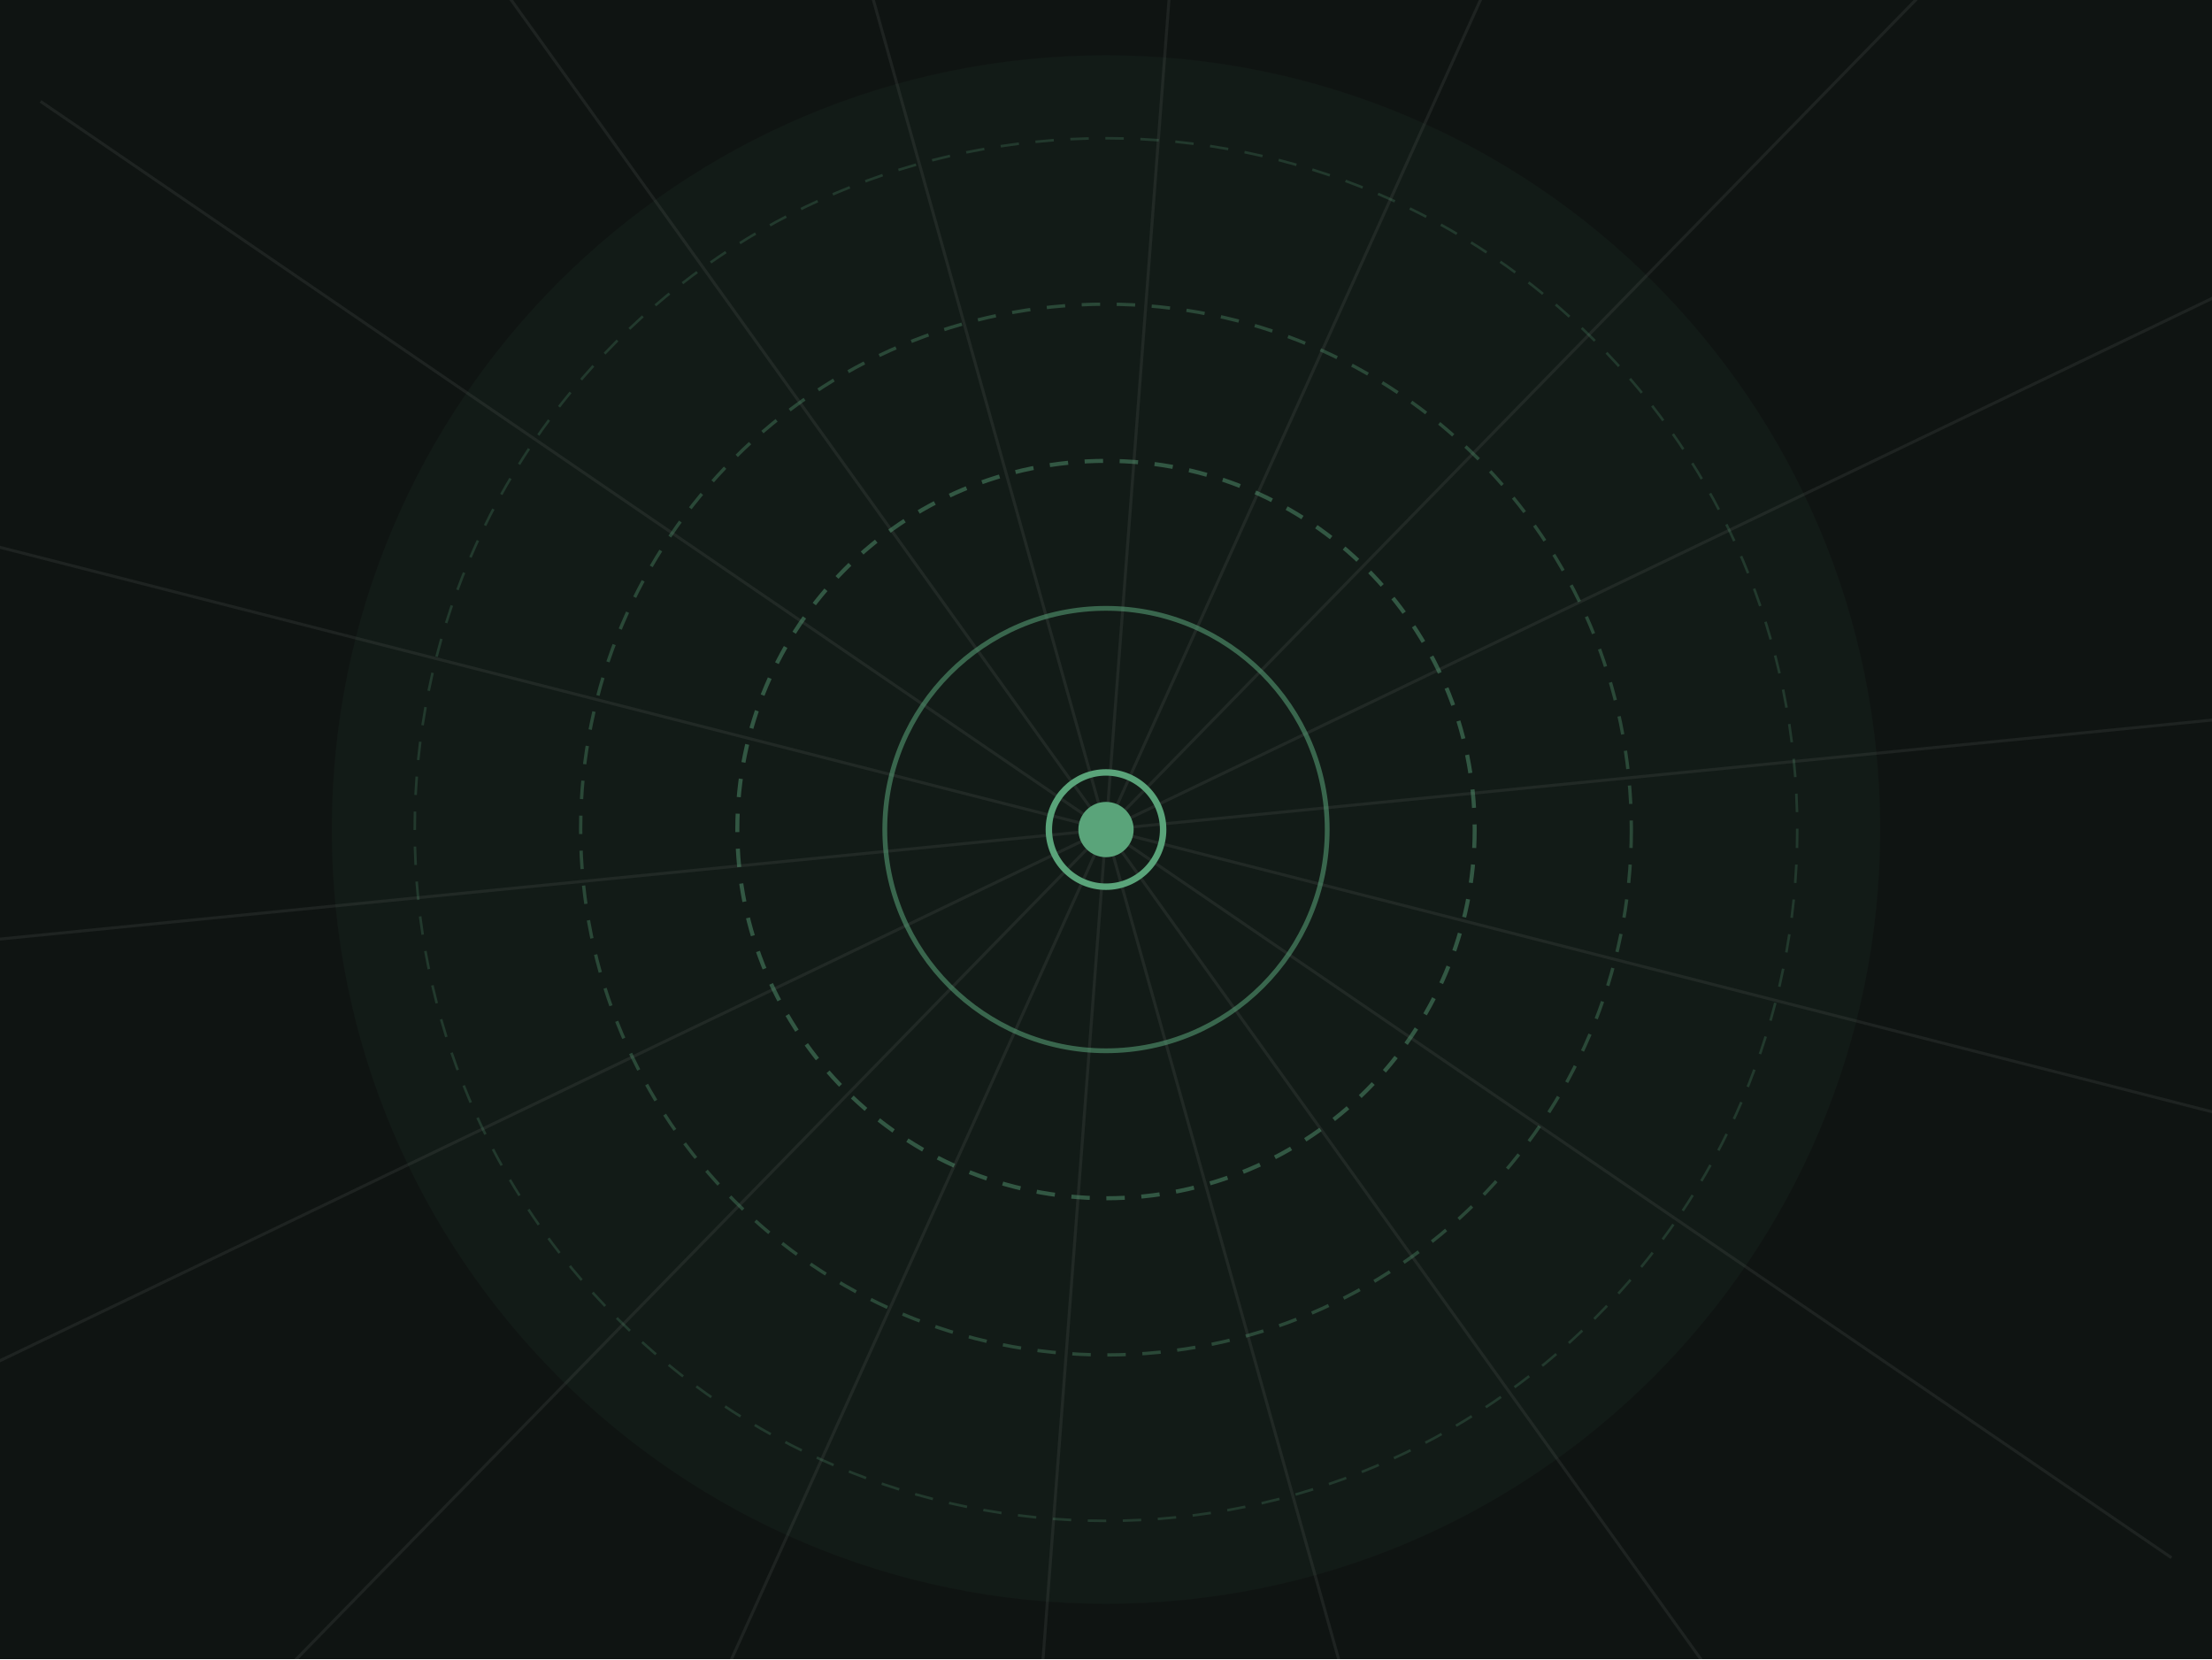
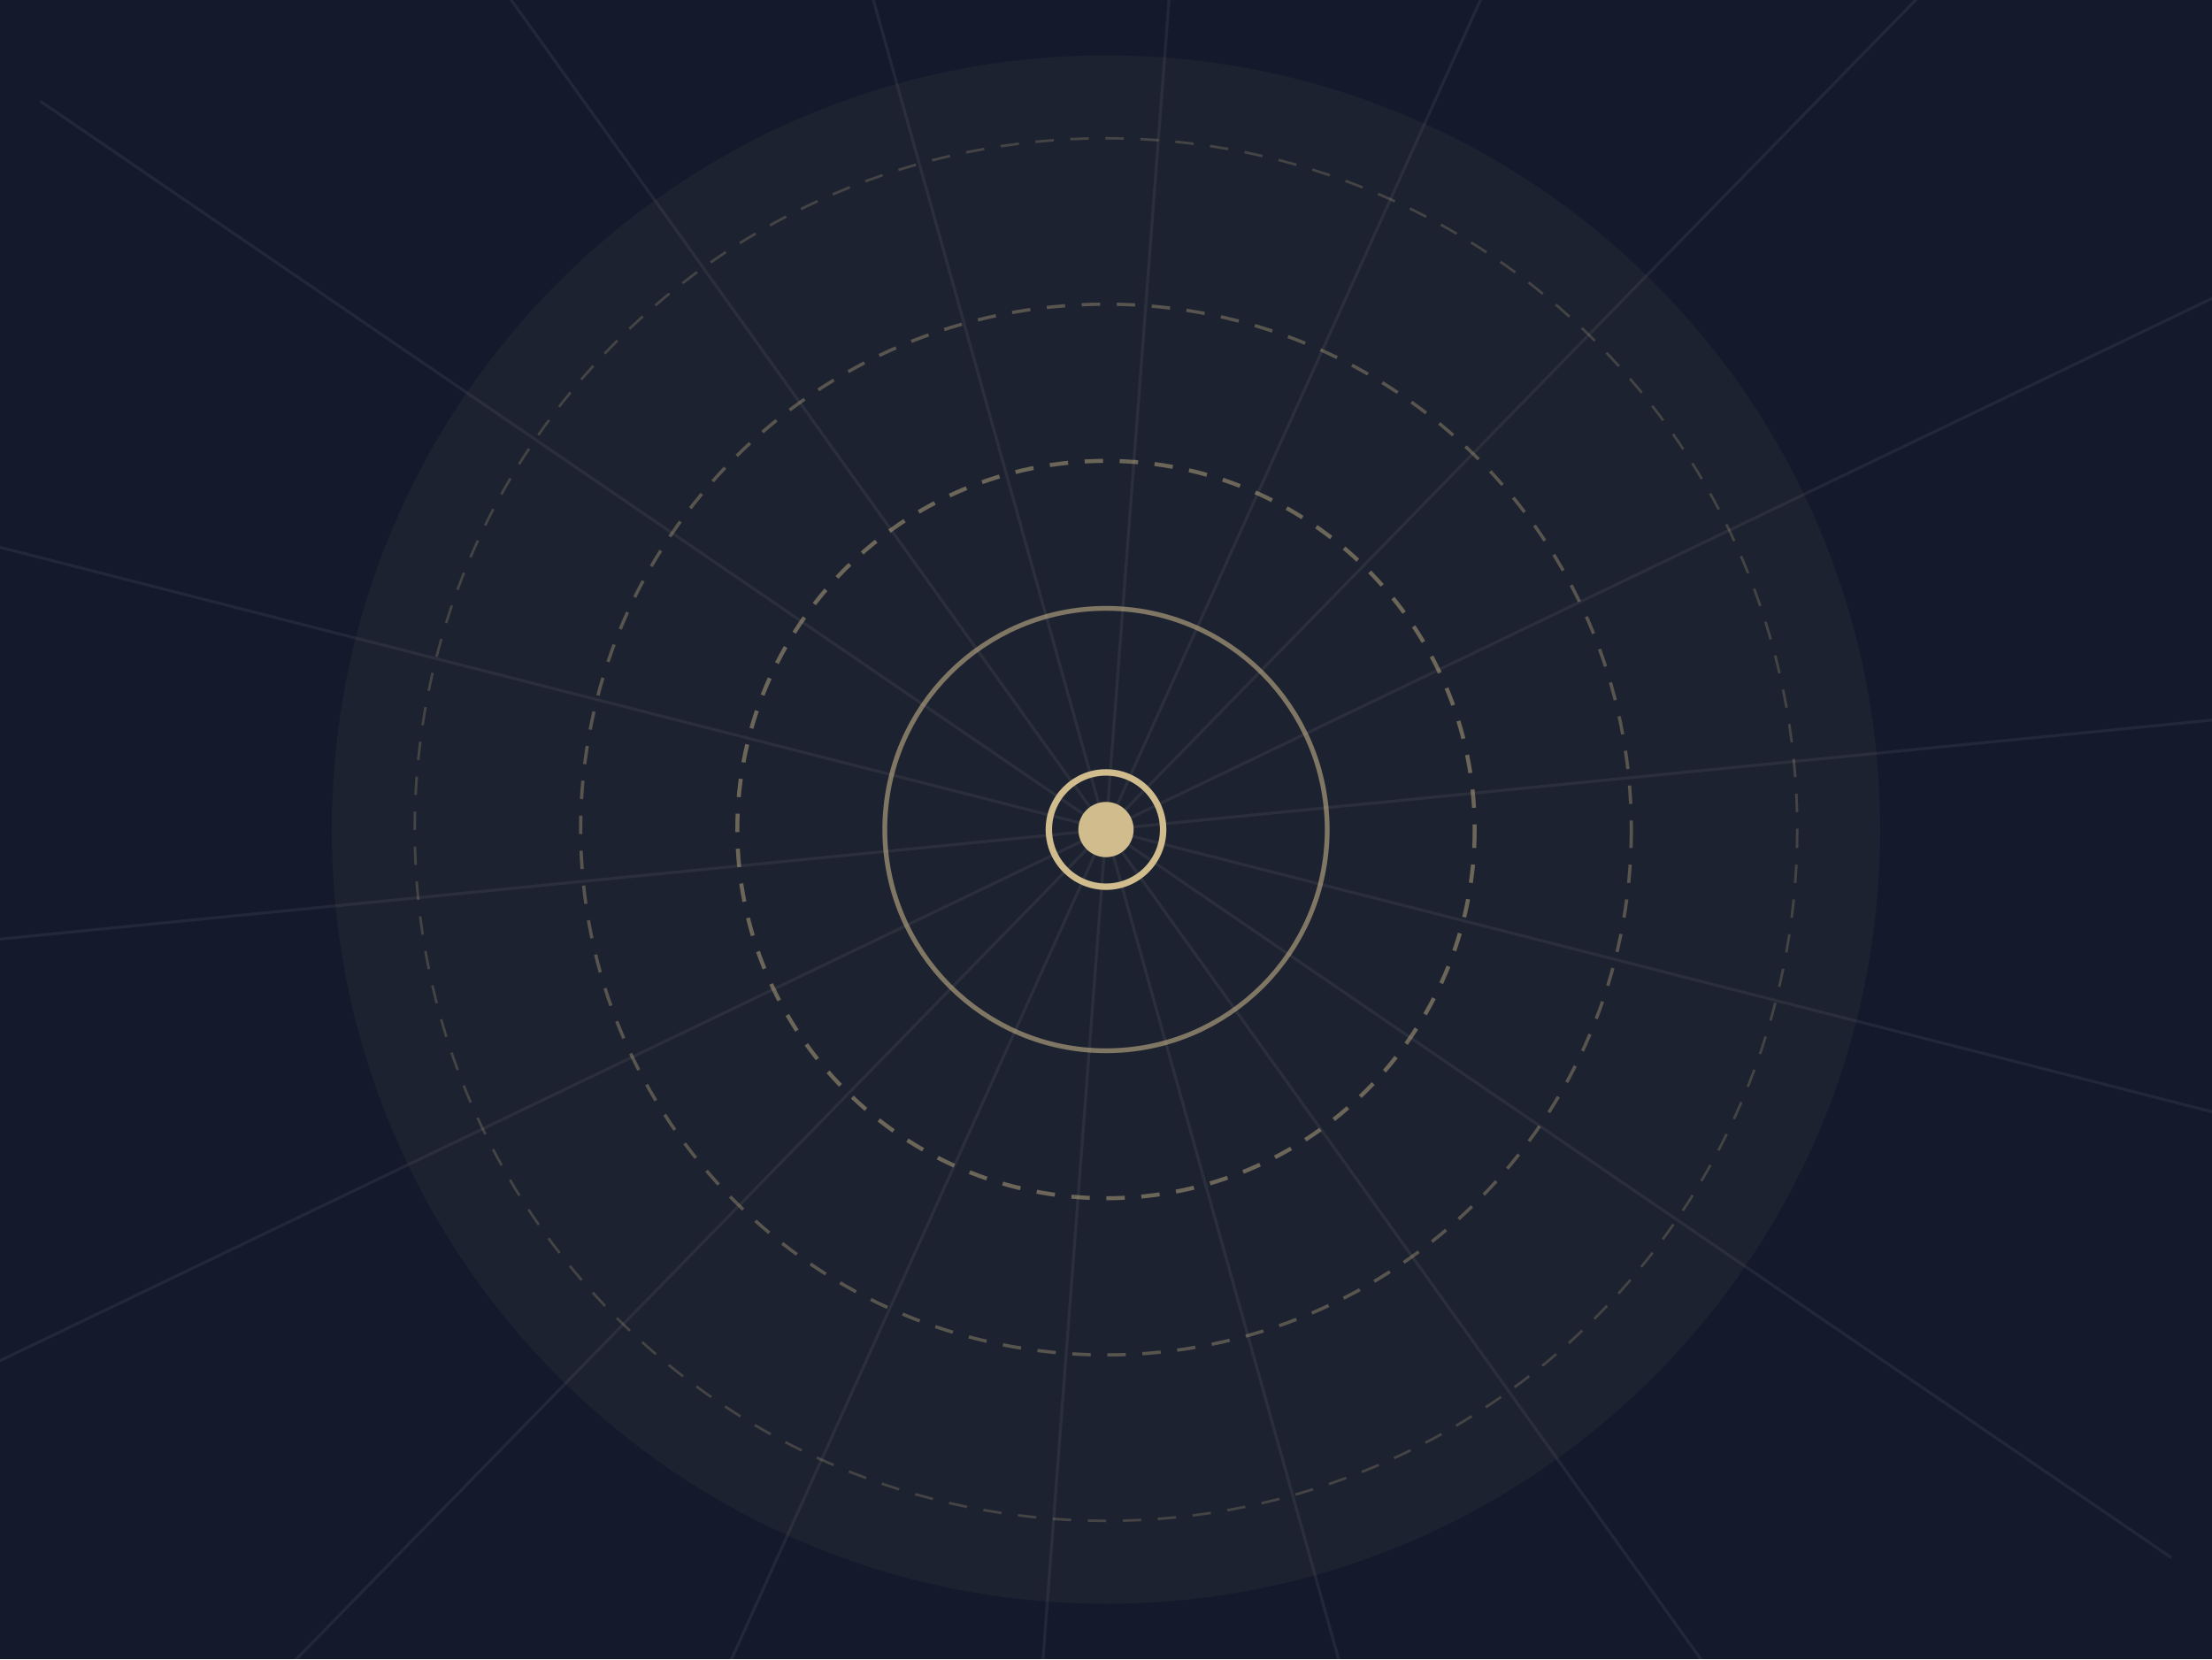
<svg xmlns="http://www.w3.org/2000/svg" viewBox="0 0 1200 900" width="1200" height="900" role="img" aria-label="Service area radius">
  <defs />
  <style>.rg{animation:rg 4.5s ease-out infinite;transform-origin:600px 450px}@keyframes rg{0%{transform:scale(.7);opacity:0}35%{opacity:.55}100%{transform:scale(1.12);opacity:0}}@media (prefers-reduced-motion: reduce){*{animation:none!important}.dw{stroke-dashoffset:0!important}.fin{opacity:1!important}}</style>
-   <rect width="1200" height="900" fill="#0f1412" />
-   <line x1="-78" y1="277" x2="1278" y2="623" stroke="#f1f5f2" stroke-width="1.6" opacity="0.07" />
-   <line x1="22" y1="55" x2="1178" y2="845" stroke="#f1f5f2" stroke-width="1.6" opacity="0.07" />
-   <line x1="192" y1="-119" x2="1008" y2="1019" stroke="#f1f5f2" stroke-width="1.6" opacity="0.07" />
-   <line x1="411" y1="-224" x2="789" y2="1124" stroke="#f1f5f2" stroke-width="1.6" opacity="0.07" />
-   <line x1="653" y1="-248" x2="547" y2="1148" stroke="#f1f5f2" stroke-width="1.6" opacity="0.07" />
-   <line x1="888" y1="-188" x2="312" y2="1088" stroke="#f1f5f2" stroke-width="1.6" opacity="0.07" />
-   <line x1="1089" y1="-51" x2="111" y2="951" stroke="#f1f5f2" stroke-width="1.6" opacity="0.07" />
-   <line x1="1231" y1="147" x2="-31" y2="753" stroke="#f1f5f2" stroke-width="1.6" opacity="0.07" />
-   <line x1="1297" y1="381" x2="-97" y2="519" stroke="#f1f5f2" stroke-width="1.6" opacity="0.07" />
-   <circle cx="600" cy="450" r="420" fill="#5aa47a" opacity="0.05" />
-   <circle class="rg" cx="600" cy="450" r="120" fill="none" stroke="#5aa47a" stroke-width="2.6" opacity="0.55" stroke-dasharray="none" style="animation-delay:0.0s" />
-   <circle class="rg" cx="600" cy="450" r="200" fill="none" stroke="#5aa47a" stroke-width="2.2" opacity="0.44" stroke-dasharray="10 9" style="animation-delay:0.5s" />
-   <circle class="rg" cx="600" cy="450" r="285" fill="none" stroke="#5aa47a" stroke-width="1.8" opacity="0.33" stroke-dasharray="10 9" style="animation-delay:1.0s" />
-   <circle class="rg" cx="600" cy="450" r="375" fill="none" stroke="#5aa47a" stroke-width="1.4" opacity="0.22" stroke-dasharray="10 9" style="animation-delay:1.5s" />
-   <circle cx="600" cy="450" r="15" fill="#5aa47a" />
-   <circle cx="600" cy="450" r="31" fill="none" stroke="#5aa47a" stroke-width="3.5" />
+   <rect width="1200" height="900" fill="#141a2b" />
+   <line x1="-78" y1="277" x2="1278" y2="623" stroke="#f6f4ef" stroke-width="1.6" opacity="0.07" />
+   <line x1="22" y1="55" x2="1178" y2="845" stroke="#f6f4ef" stroke-width="1.6" opacity="0.07" />
+   <line x1="192" y1="-119" x2="1008" y2="1019" stroke="#f6f4ef" stroke-width="1.6" opacity="0.07" />
+   <line x1="411" y1="-224" x2="789" y2="1124" stroke="#f6f4ef" stroke-width="1.6" opacity="0.07" />
+   <line x1="653" y1="-248" x2="547" y2="1148" stroke="#f6f4ef" stroke-width="1.6" opacity="0.07" />
+   <line x1="888" y1="-188" x2="312" y2="1088" stroke="#f6f4ef" stroke-width="1.6" opacity="0.07" />
+   <line x1="1089" y1="-51" x2="111" y2="951" stroke="#f6f4ef" stroke-width="1.6" opacity="0.07" />
+   <line x1="1231" y1="147" x2="-31" y2="753" stroke="#f6f4ef" stroke-width="1.6" opacity="0.07" />
+   <line x1="1297" y1="381" x2="-97" y2="519" stroke="#f6f4ef" stroke-width="1.6" opacity="0.07" />
+   <circle cx="600" cy="450" r="420" fill="#d1bc8e" opacity="0.05" />
+   <circle class="rg" cx="600" cy="450" r="120" fill="none" stroke="#d1bc8e" stroke-width="2.6" opacity="0.55" stroke-dasharray="none" style="animation-delay:0.0s" />
+   <circle class="rg" cx="600" cy="450" r="200" fill="none" stroke="#d1bc8e" stroke-width="2.2" opacity="0.44" stroke-dasharray="10 9" style="animation-delay:0.5s" />
+   <circle class="rg" cx="600" cy="450" r="285" fill="none" stroke="#d1bc8e" stroke-width="1.8" opacity="0.33" stroke-dasharray="10 9" style="animation-delay:1.0s" />
+   <circle class="rg" cx="600" cy="450" r="375" fill="none" stroke="#d1bc8e" stroke-width="1.4" opacity="0.22" stroke-dasharray="10 9" style="animation-delay:1.5s" />
+   <circle cx="600" cy="450" r="15" fill="#d1bc8e" />
+   <circle cx="600" cy="450" r="31" fill="none" stroke="#d1bc8e" stroke-width="3.5" />
</svg>
